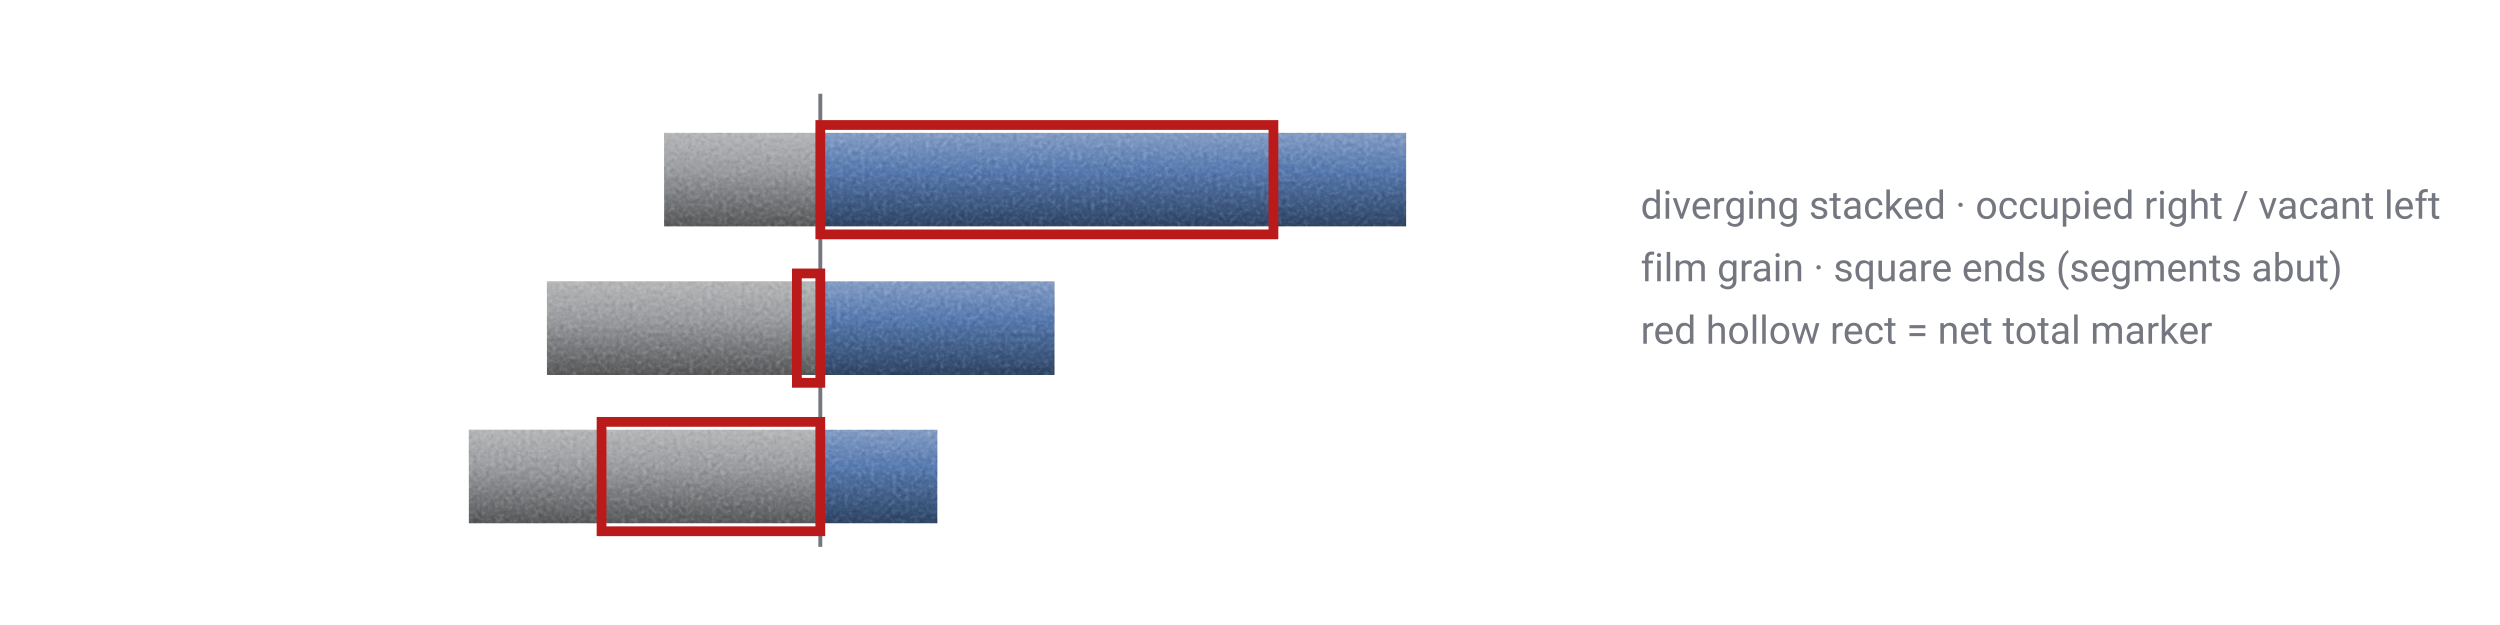
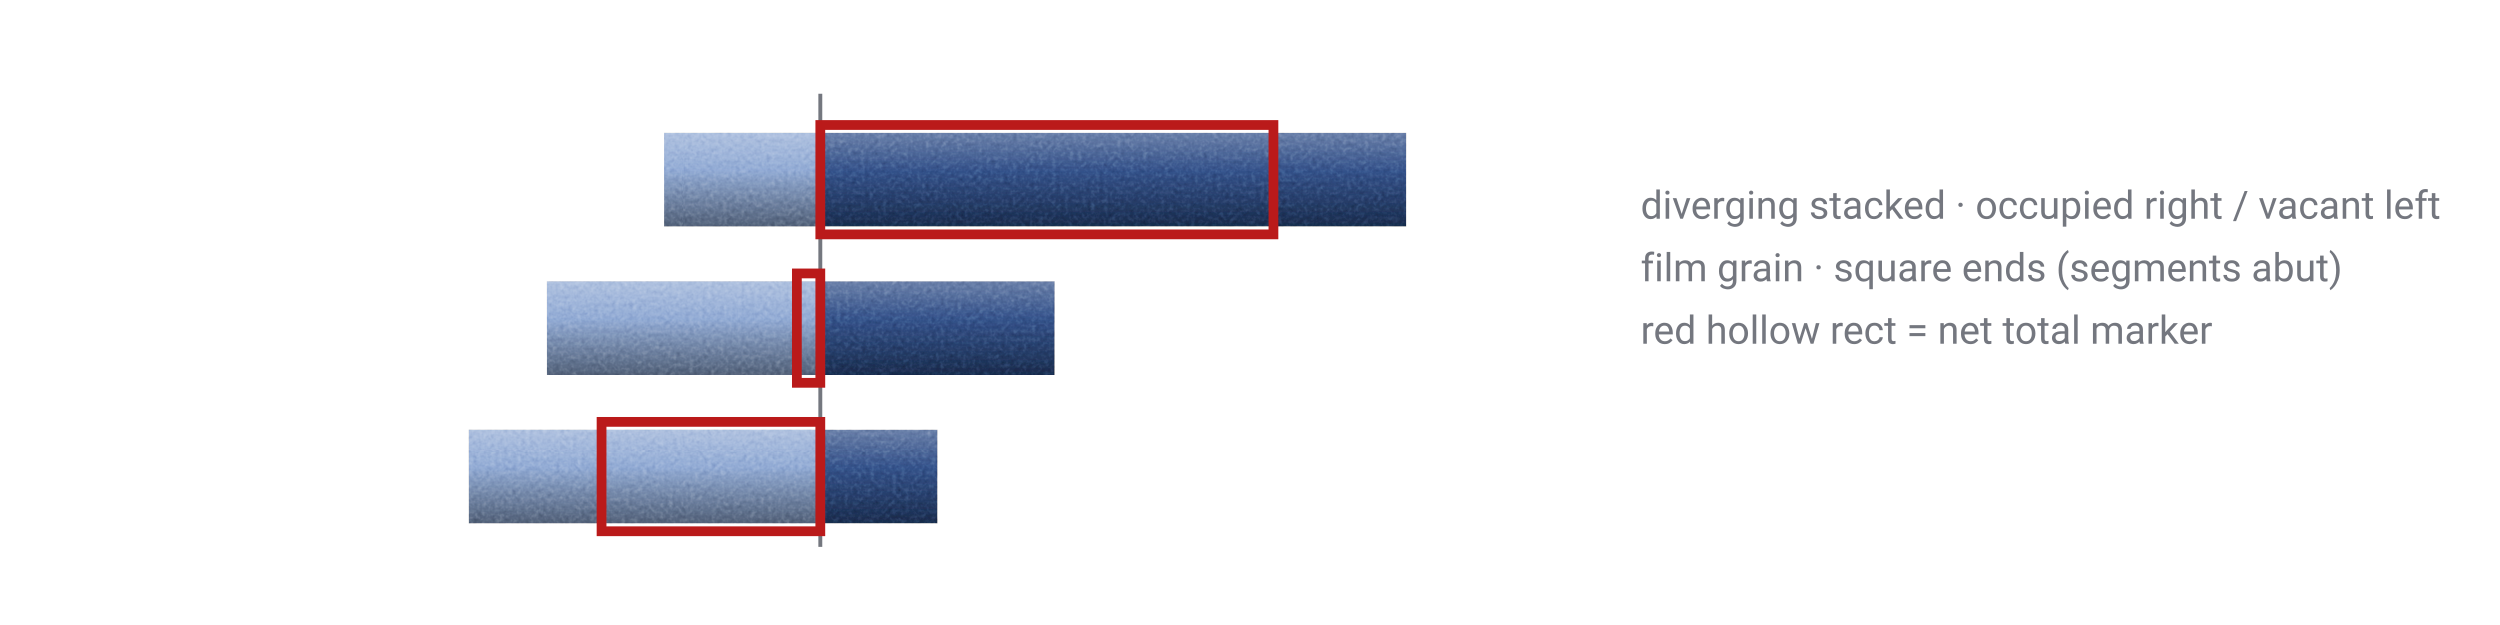
<svg xmlns="http://www.w3.org/2000/svg" viewBox="0 0 640 160" font-family="Roboto, Arial, sans-serif">
  <defs>
    <linearGradient id="dv1" x1="0" y1="0" x2="0" y2="1">
-       <stop offset="0%" stop-color="#859EC5" />
-       <stop offset="40%" stop-color="#587BB0" />
-       <stop offset="100%" stop-color="#314665" />
+       <stop offset="0%" stop-color="#6C82AB" />
+       <stop offset="40%" stop-color="#37548C" />
+       <stop offset="100%" stop-color="#1E2F50" />
    </linearGradient>
    <linearGradient id="dv2" x1="0" y1="0" x2="0" y2="1">
-       <stop offset="0%" stop-color="#B6B7B9" />
-       <stop offset="40%" stop-color="#9B9DA0" />
-       <stop offset="100%" stop-color="#595A5C" />
+       <stop offset="0%" stop-color="#B0C2E0" />
+       <stop offset="40%" stop-color="#93ACD5" />
+       <stop offset="100%" stop-color="#54637B" />
    </linearGradient>
    <filter id="dth2" x="0%" y="0%" width="100%" height="100%">
      <feTurbulence type="fractalNoise" baseFrequency="0.9" numOctaves="2" stitchTiles="stitch" seed="11" result="noise" />
      <feColorMatrix in="noise" type="matrix" values="0.33 0.33 0.33 0 0  0.33 0.33 0.33 0 0  0.33 0.33 0.33 0 0  0 0 0 0 1" result="grey" />
      <feComponentTransfer in="grey" result="grain">
        <feFuncR type="linear" slope="0.7" intercept="0.15" />
        <feFuncG type="linear" slope="0.7" intercept="0.15" />
        <feFuncB type="linear" slope="0.7" intercept="0.15" />
      </feComponentTransfer>
      <feBlend in="grain" in2="SourceGraphic" mode="soft-light" result="blended" />
      <feComposite in="blended" in2="SourceGraphic" operator="in" />
    </filter>
  </defs>
  <rect width="640" height="160" fill="#FFFFFF" />
  <line x1="210" y1="24" x2="210" y2="140" stroke="#74777F" />
  <rect x="210" y="34" width="150" height="24" fill="url(#dv1)" filter="url(#dth2)" />
  <rect x="170" y="34" width="40" height="24" fill="url(#dv2)" filter="url(#dth2)" />
  <rect x="210" y="32" width="116" height="28" fill="none" stroke="#BA1A1A" stroke-width="2.5" />
  <rect x="210" y="72" width="60" height="24" fill="url(#dv1)" filter="url(#dth2)" />
  <rect x="140" y="72" width="70" height="24" fill="url(#dv2)" filter="url(#dth2)" />
  <rect x="204" y="70" width="6" height="28" fill="none" stroke="#BA1A1A" stroke-width="2.5" />
  <rect x="210" y="110" width="30" height="24" fill="url(#dv1)" filter="url(#dth2)" />
  <rect x="120" y="110" width="90" height="24" fill="url(#dv2)" filter="url(#dth2)" />
  <rect x="154" y="108" width="56" height="28" fill="none" stroke="#BA1A1A" stroke-width="2.5" />
  <text x="420" y="56" font-size="10" fill="#74777F">diverging stacked · occupied right / vacant left</text>
  <text x="420" y="72" font-size="10" fill="#74777F">film grain · square ends (segments abut)</text>
  <text x="420" y="88" font-size="10" fill="#74777F">red hollow rect = net total marker</text>
</svg>
